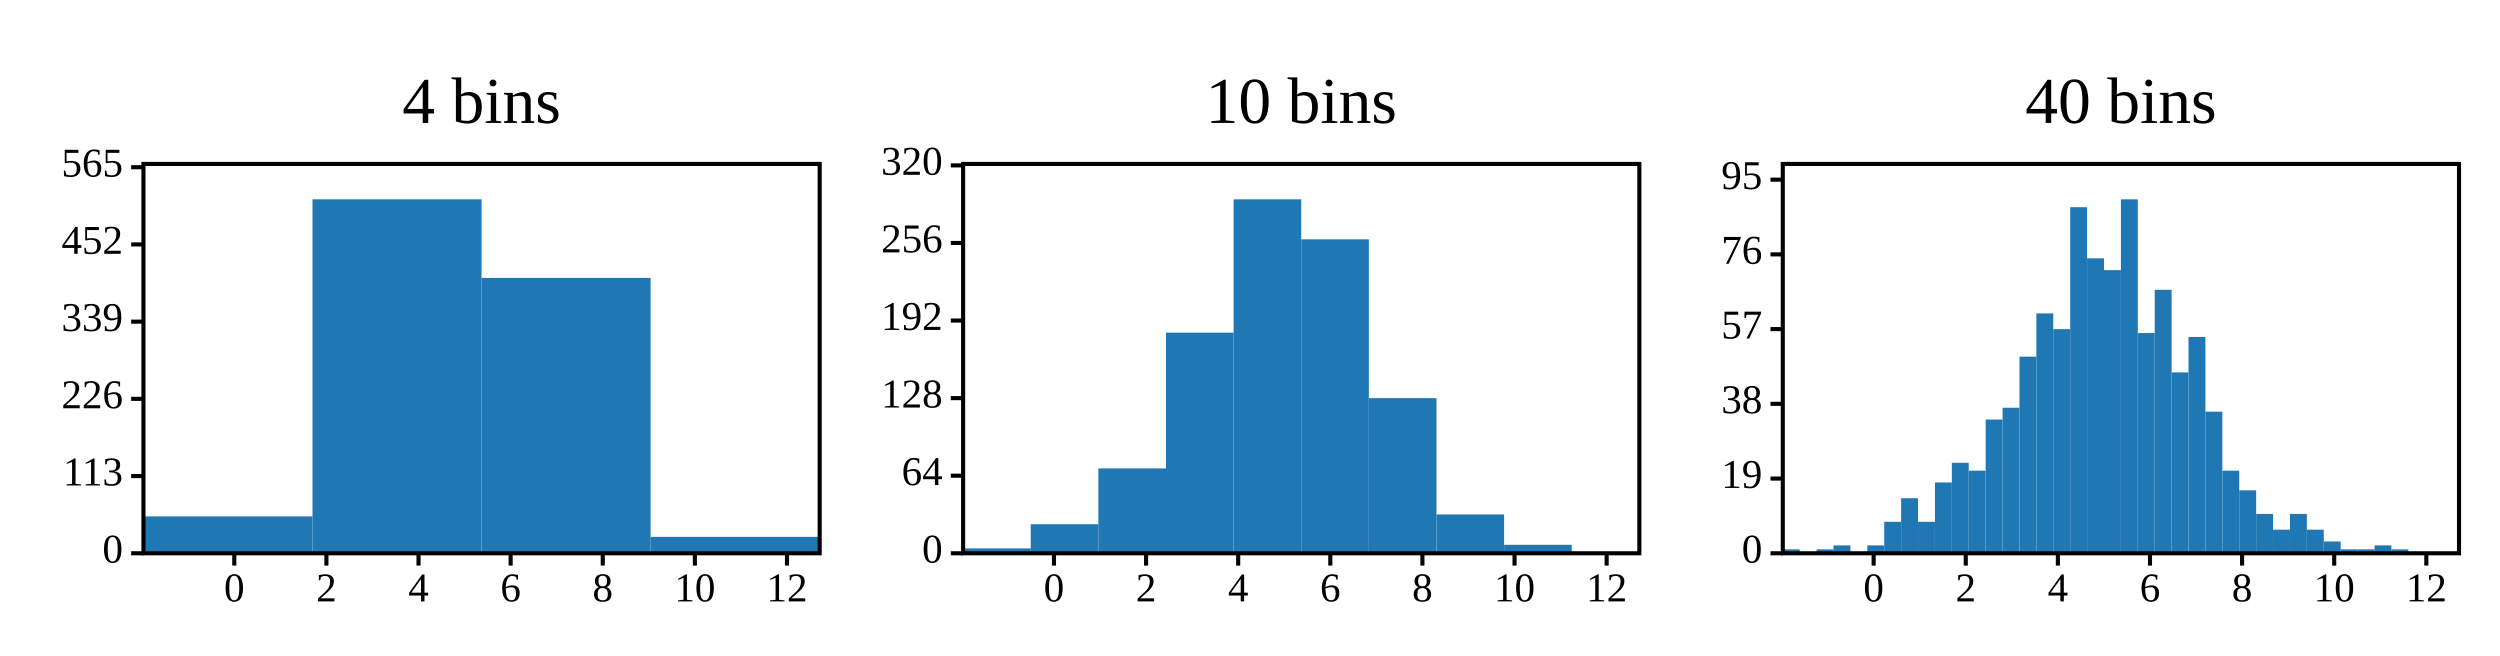
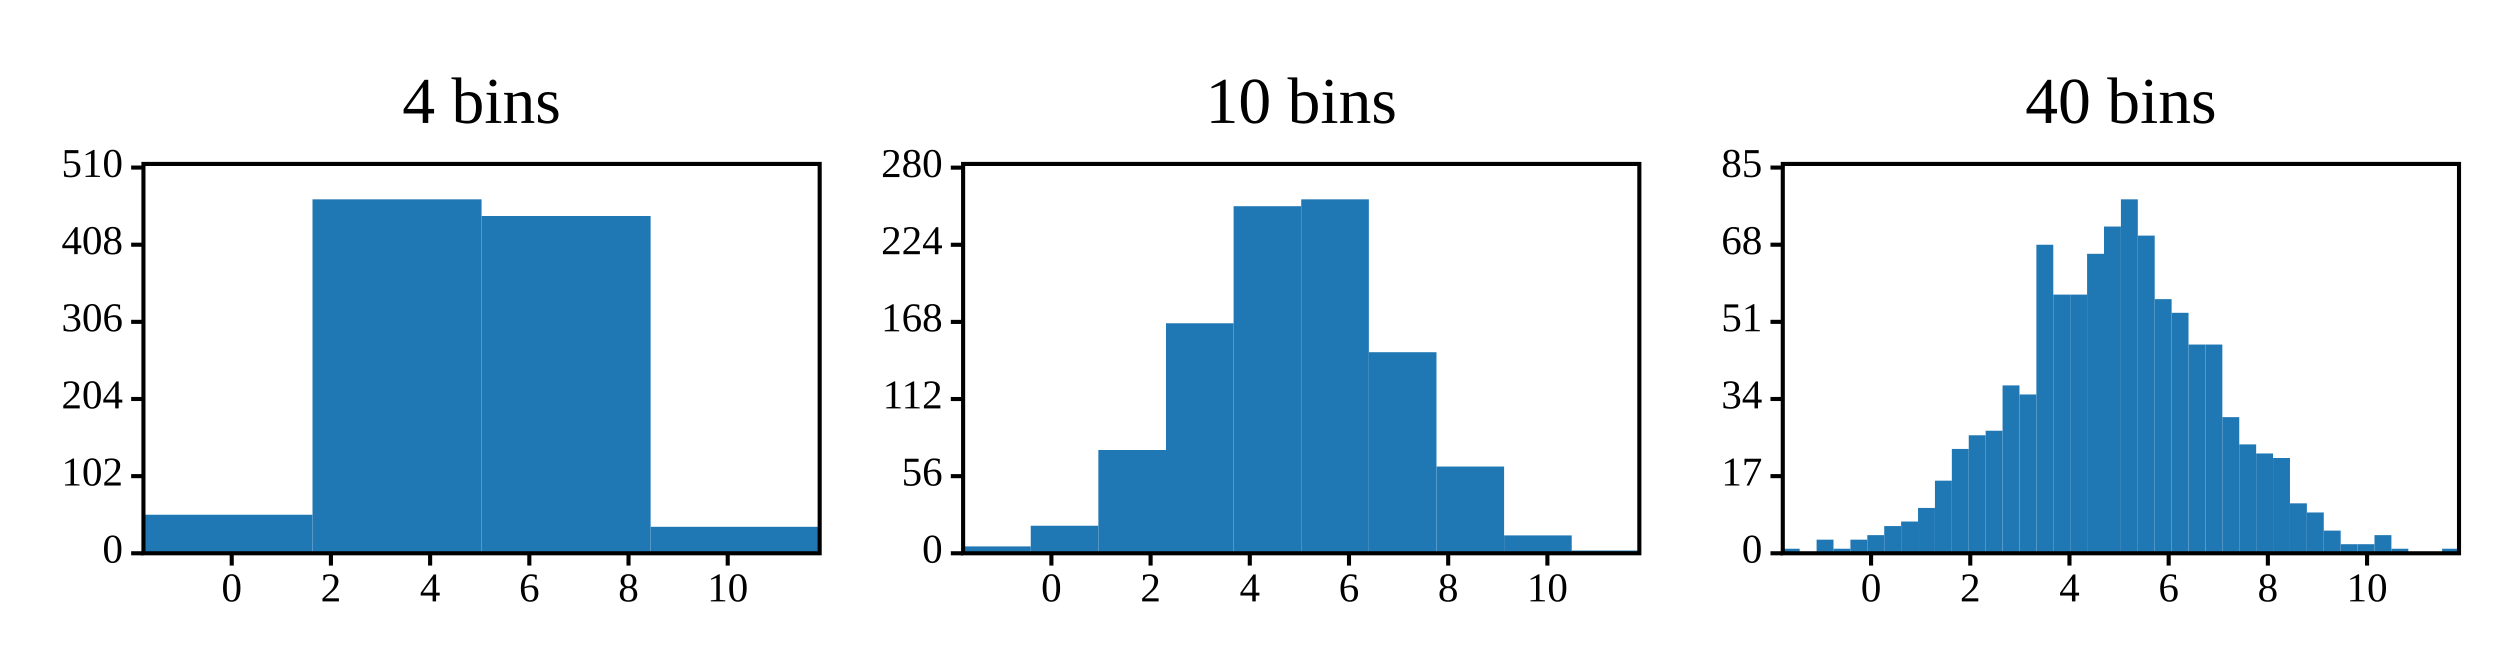
- <svg xmlns="http://www.w3.org/2000/svg" viewBox="0 0 610 160" height="100%" width="100%" id="id0000000041">
-   <g id="id0000000042">
-     <g id="id0000000043">
-       <g id="id0000000044">
-         <clipPath id="id0000000044clipper">
-           <polygon points="35,40 35,135 200,135 200,40 " id="id0000000055" class="rectangle" />
-         </clipPath>
-         <g clip-path="url(#id0000000044clipper)" id="id0000000046">
-           <g id="id0000000056">
-             <polygon points="35,135 35,125.997 76.25,125.997 76.25,135 " fill="#1f77b4" stroke-width="0" id="id0000000057" fill-opacity="1" class="rectangle" />
-             <polygon points="76.25,135 76.25,48.636 117.5,48.636 117.5,135 " fill="#1f77b4" stroke-width="0" id="id0000000058" fill-opacity="1" class="rectangle" />
-             <polygon points="117.5,135 117.5,67.81 158.75,67.81 158.75,135 " fill="#1f77b4" stroke-width="0" id="id0000000059" fill-opacity="1" class="rectangle" />
-             <polygon points="158.75,135 158.75,130.999 200,130.999 200,135 " fill="#1f77b4" stroke-width="0" id="id0000000060" fill-opacity="1" class="rectangle" />
-           </g>
-         </g>
-         <polygon points="35,40 35,135 200,135 200,40 " stroke="black" stroke-width="1" fill="none" id="id0000000061" pointer-events="none" class="rectangle" />
-         <polyline points="57.168,135 57.168,138 " fill="none" stroke-width="1" stroke="black" id="id0000000062" class="line" />
-         <text id="id0000000063" transform="matrix(1 0 0 1 35 40)" x="22.168" y="100" dominant-baseline="hanging" text-anchor="middle" font-size="10px">
- 0
- </text>
-         <polyline points="79.644,135 79.644,138 " fill="none" stroke-width="1" stroke="black" id="id0000000064" class="line" />
-         <text id="id0000000065" transform="matrix(1 0 0 1 35 40)" x="44.644" y="100" dominant-baseline="hanging" text-anchor="middle" font-size="10px">
- 2
- </text>
-         <polyline points="102.12,135 102.12,138 " fill="none" stroke-width="1" stroke="black" id="id0000000066" class="line" />
-         <text id="id0000000067" transform="matrix(1 0 0 1 35 40)" x="67.12" y="100" dominant-baseline="hanging" text-anchor="middle" font-size="10px">
- 4
- </text>
-         <polyline points="124.596,135 124.596,138 " fill="none" stroke-width="1" stroke="black" id="id0000000068" class="line" />
-         <text id="id0000000069" transform="matrix(1 0 0 1 35 40)" x="89.596" y="100" dominant-baseline="hanging" text-anchor="middle" font-size="10px">
- 6
- </text>
-         <polyline points="147.072,135 147.072,138 " fill="none" stroke-width="1" stroke="black" id="id0000000070" class="line" />
-         <text id="id0000000071" transform="matrix(1 0 0 1 35 40)" x="112.072" y="100" dominant-baseline="hanging" text-anchor="middle" font-size="10px">
- 8
- </text>
-         <polyline points="169.548,135 169.548,138 " fill="none" stroke-width="1" stroke="black" id="id0000000072" class="line" />
-         <text id="id0000000073" transform="matrix(1 0 0 1 35 40)" x="134.548" y="100" dominant-baseline="hanging" text-anchor="middle" font-size="10px">
- 10
- </text>
-         <polyline points="192.023,135 192.023,138 " fill="none" stroke-width="1" stroke="black" id="id0000000074" class="line" />
-         <text id="id0000000075" transform="matrix(1 0 0 1 35 40)" x="157.023" y="100" dominant-baseline="hanging" text-anchor="middle" font-size="10px">
- 12
- </text>
-         <polyline points="32,135 35,135 " fill="none" stroke-width="1" stroke="black" id="id0000000076" class="line" />
-         <text id="id0000000077" transform="matrix(1 0 0 1 35 40)" x="-5" y="95" dominant-baseline="middle" text-anchor="end" font-size="10px">
- 0
- </text>
-         <polyline points="32,116.16 35,116.16 " fill="none" stroke-width="1" stroke="black" id="id0000000078" class="line" />
-         <text id="id0000000079" transform="matrix(1 0 0 1 35 40)" x="-5" y="76.16" dominant-baseline="middle" text-anchor="end" font-size="10px">
- 113
- </text>
-         <polyline points="32,97.32 35,97.32 " fill="none" stroke-width="1" stroke="black" id="id0000000080" class="line" />
-         <text id="id0000000081" transform="matrix(1 0 0 1 35 40)" x="-5" y="57.32" dominant-baseline="middle" text-anchor="end" font-size="10px">
- 226
- </text>
-         <polyline points="32,78.48 35,78.48 " fill="none" stroke-width="1" stroke="black" id="id0000000082" class="line" />
-         <text id="id0000000083" transform="matrix(1 0 0 1 35 40)" x="-5" y="38.48" dominant-baseline="middle" text-anchor="end" font-size="10px">
- 339
- </text>
-         <polyline points="32,59.64 35,59.64 " fill="none" stroke-width="1" stroke="black" id="id0000000084" class="line" />
-         <text id="id0000000085" transform="matrix(1 0 0 1 35 40)" x="-5" y="19.64" dominant-baseline="middle" text-anchor="end" font-size="10px">
- 452
- </text>
-         <polyline points="32,40.8 35,40.8 " fill="none" stroke-width="1" stroke="black" id="id0000000086" class="line" />
-         <text id="id0000000087" transform="matrix(1 0 0 1 35 40)" x="-5" y="0.8" dominant-baseline="middle" text-anchor="end" font-size="10px">
- 565
- </text>
-         <text id="id0000000088" transform="matrix(1 0 0 1 35 40)" x="82.5" y="-10" text-anchor="middle" font-size="16px">
- 4 bins
- </text>
-       </g>
-     </g>
+ <svg xmlns="http://www.w3.org/2000/svg" viewBox="0 0 610 160" height="100%" width="100%" id="id0000000045">
+   <g id="id0000000046">
    <g id="id0000000047">
      <g id="id0000000048">
        <clipPath id="id0000000048clipper">
-           <polygon points="235,40 235,135 400,135 400,40 " id="id0000000089" class="rectangle" />
+           <polygon points="35,40 35,135 200,135 200,40 " id="id0000000059" class="rectangle" />
        </clipPath>
        <g clip-path="url(#id0000000048clipper)" id="id0000000050">
-           <g id="id0000000090">
-             <polygon points="235,135 235,133.817 251.5,133.817 251.5,135 " fill="#1f77b4" stroke-width="0" id="id0000000091" fill-opacity="1" class="rectangle" />
-             <polygon points="251.5,135 251.5,127.902 268,127.902 268,135 " fill="#1f77b4" stroke-width="0" id="id0000000092" fill-opacity="1" class="rectangle" />
-             <polygon points="268,135 268,114.296 284.5,114.296 284.5,135 " fill="#1f77b4" stroke-width="0" id="id0000000093" fill-opacity="1" class="rectangle" />
-             <polygon points="284.5,135 284.5,81.171 301,81.171 301,135 " fill="#1f77b4" stroke-width="0" id="id0000000094" fill-opacity="1" class="rectangle" />
-             <polygon points="301,135 301,48.636 317.5,48.636 317.5,135 " fill="#1f77b4" stroke-width="0" id="id0000000095" fill-opacity="1" class="rectangle" />
-             <polygon points="317.5,135 317.5,58.397 334,58.397 334,135 " fill="#1f77b4" stroke-width="0" id="id0000000096" fill-opacity="1" class="rectangle" />
-             <polygon points="334,135 334,97.142 350.5,97.142 350.5,135 " fill="#1f77b4" stroke-width="0" id="id0000000097" fill-opacity="1" class="rectangle" />
-             <polygon points="350.5,135 350.5,125.535 367,125.535 367,135 " fill="#1f77b4" stroke-width="0" id="id0000000098" fill-opacity="1" class="rectangle" />
-             <polygon points="367,135 367,132.93 383.5,132.93 383.5,135 " fill="#1f77b4" stroke-width="0" id="id0000000099" fill-opacity="1" class="rectangle" />
-             <polygon points="383.5,135 383.5,134.704 400,134.704 400,135 " fill="#1f77b4" stroke-width="0" id="id0000000100" fill-opacity="1" class="rectangle" />
+           <g id="id0000000060">
+             <polygon points="35,135 35,125.589 76.25,125.589 76.25,135 " fill="#1f77b4" stroke-width="0" id="id0000000061" fill-opacity="1" class="rectangle" />
+             <polygon points="76.25,135 76.25,48.636 117.5,48.636 117.5,135 " fill="#1f77b4" stroke-width="0" id="id0000000062" fill-opacity="1" class="rectangle" />
+             <polygon points="117.5,135 117.5,52.696 158.75,52.696 158.75,135 " fill="#1f77b4" stroke-width="0" id="id0000000063" fill-opacity="1" class="rectangle" />
+             <polygon points="158.75,135 158.75,128.541 200,128.541 200,135 " fill="#1f77b4" stroke-width="0" id="id0000000064" fill-opacity="1" class="rectangle" />
          </g>
        </g>
-         <polygon points="235,40 235,135 400,135 400,40 " stroke="black" stroke-width="1" fill="none" id="id0000000101" pointer-events="none" class="rectangle" />
-         <polyline points="257.168,135 257.168,138 " fill="none" stroke-width="1" stroke="black" id="id0000000102" class="line" />
-         <text id="id0000000103" transform="matrix(1 0 0 1 235 40)" x="22.168" y="100" dominant-baseline="hanging" text-anchor="middle" font-size="10px">
- 0
- </text>
-         <polyline points="279.644,135 279.644,138 " fill="none" stroke-width="1" stroke="black" id="id0000000104" class="line" />
-         <text id="id0000000105" transform="matrix(1 0 0 1 235 40)" x="44.644" y="100" dominant-baseline="hanging" text-anchor="middle" font-size="10px">
+         <polygon points="35,40 35,135 200,135 200,40 " stroke="black" stroke-width="1" fill="none" id="id0000000065" pointer-events="none" class="rectangle" />
+         <polyline points="56.542,135 56.542,138 " fill="none" stroke-width="1" stroke="black" id="id0000000066" class="line" />
+         <text id="id0000000067" transform="matrix(1 0 0 1 35 40)" x="21.542" y="100" dominant-baseline="hanging" text-anchor="middle" font-size="10px">
+ 0
+ </text>
+         <polyline points="80.746,135 80.746,138 " fill="none" stroke-width="1" stroke="black" id="id0000000068" class="line" />
+         <text id="id0000000069" transform="matrix(1 0 0 1 35 40)" x="45.746" y="100" dominant-baseline="hanging" text-anchor="middle" font-size="10px">
2
</text>
-         <polyline points="302.12,135 302.12,138 " fill="none" stroke-width="1" stroke="black" id="id0000000106" class="line" />
-         <text id="id0000000107" transform="matrix(1 0 0 1 235 40)" x="67.12" y="100" dominant-baseline="hanging" text-anchor="middle" font-size="10px">
+         <polyline points="104.95,135 104.95,138 " fill="none" stroke-width="1" stroke="black" id="id0000000070" class="line" />
+         <text id="id0000000071" transform="matrix(1 0 0 1 35 40)" x="69.95" y="100" dominant-baseline="hanging" text-anchor="middle" font-size="10px">
4
</text>
-         <polyline points="324.596,135 324.596,138 " fill="none" stroke-width="1" stroke="black" id="id0000000108" class="line" />
-         <text id="id0000000109" transform="matrix(1 0 0 1 235 40)" x="89.596" y="100" dominant-baseline="hanging" text-anchor="middle" font-size="10px">
+         <polyline points="129.155,135 129.155,138 " fill="none" stroke-width="1" stroke="black" id="id0000000072" class="line" />
+         <text id="id0000000073" transform="matrix(1 0 0 1 35 40)" x="94.155" y="100" dominant-baseline="hanging" text-anchor="middle" font-size="10px">
6
</text>
-         <polyline points="347.072,135 347.072,138 " fill="none" stroke-width="1" stroke="black" id="id0000000110" class="line" />
-         <text id="id0000000111" transform="matrix(1 0 0 1 235 40)" x="112.072" y="100" dominant-baseline="hanging" text-anchor="middle" font-size="10px">
+         <polyline points="153.359,135 153.359,138 " fill="none" stroke-width="1" stroke="black" id="id0000000074" class="line" />
+         <text id="id0000000075" transform="matrix(1 0 0 1 35 40)" x="118.359" y="100" dominant-baseline="hanging" text-anchor="middle" font-size="10px">
8
</text>
-         <polyline points="369.547,135 369.547,138 " fill="none" stroke-width="1" stroke="black" id="id0000000112" class="line" />
-         <text id="id0000000113" transform="matrix(1 0 0 1 235 40)" x="134.548" y="100" dominant-baseline="hanging" text-anchor="middle" font-size="10px">
+         <polyline points="177.563,135 177.563,138 " fill="none" stroke-width="1" stroke="black" id="id0000000076" class="line" />
+         <text id="id0000000077" transform="matrix(1 0 0 1 35 40)" x="142.563" y="100" dominant-baseline="hanging" text-anchor="middle" font-size="10px">
10
</text>
-         <polyline points="392.023,135 392.023,138 " fill="none" stroke-width="1" stroke="black" id="id0000000114" class="line" />
-         <text id="id0000000115" transform="matrix(1 0 0 1 235 40)" x="157.023" y="100" dominant-baseline="hanging" text-anchor="middle" font-size="10px">
- 12
- </text>
-         <polyline points="232,135 235,135 " fill="none" stroke-width="1" stroke="black" id="id0000000116" class="line" />
-         <text id="id0000000117" transform="matrix(1 0 0 1 235 40)" x="-5" y="95" dominant-baseline="middle" text-anchor="end" font-size="10px">
- 0
- </text>
-         <polyline points="232,116.071 235,116.071 " fill="none" stroke-width="1" stroke="black" id="id0000000118" class="line" />
-         <text id="id0000000119" transform="matrix(1 0 0 1 235 40)" x="-5" y="76.071" dominant-baseline="middle" text-anchor="end" font-size="10px">
- 64
- </text>
-         <polyline points="232,97.142 235,97.142 " fill="none" stroke-width="1" stroke="black" id="id0000000120" class="line" />
-         <text id="id0000000121" transform="matrix(1 0 0 1 235 40)" x="-5" y="57.142" dominant-baseline="middle" text-anchor="end" font-size="10px">
- 128
- </text>
-         <polyline points="232,78.213 235,78.213 " fill="none" stroke-width="1" stroke="black" id="id0000000122" class="line" />
-         <text id="id0000000123" transform="matrix(1 0 0 1 235 40)" x="-5" y="38.213" dominant-baseline="middle" text-anchor="end" font-size="10px">
- 192
- </text>
-         <polyline points="232,59.284 235,59.284 " fill="none" stroke-width="1" stroke="black" id="id0000000124" class="line" />
-         <text id="id0000000125" transform="matrix(1 0 0 1 235 40)" x="-5" y="19.284" dominant-baseline="middle" text-anchor="end" font-size="10px">
- 256
- </text>
-         <polyline points="232,40.355 235,40.355 " fill="none" stroke-width="1" stroke="black" id="id0000000126" class="line" />
-         <text id="id0000000127" transform="matrix(1 0 0 1 235 40)" x="-5" y="0.355" dominant-baseline="middle" text-anchor="end" font-size="10px">
- 320
- </text>
-         <text id="id0000000128" transform="matrix(1 0 0 1 235 40)" x="82.5" y="-10" text-anchor="middle" font-size="16px">
- 10 bins
+         <polyline points="32,135 35,135 " fill="none" stroke-width="1" stroke="black" id="id0000000078" class="line" />
+         <text id="id0000000079" transform="matrix(1 0 0 1 35 40)" x="-5" y="95" dominant-baseline="middle" text-anchor="end" font-size="10px">
+ 0
+ </text>
+         <polyline points="32,116.177 35,116.177 " fill="none" stroke-width="1" stroke="black" id="id0000000080" class="line" />
+         <text id="id0000000081" transform="matrix(1 0 0 1 35 40)" x="-5" y="76.177" dominant-baseline="middle" text-anchor="end" font-size="10px">
+ 102
+ </text>
+         <polyline points="32,97.354 35,97.354 " fill="none" stroke-width="1" stroke="black" id="id0000000082" class="line" />
+         <text id="id0000000083" transform="matrix(1 0 0 1 35 40)" x="-5" y="57.354" dominant-baseline="middle" text-anchor="end" font-size="10px">
+ 204
+ </text>
+         <polyline points="32,78.531 35,78.531 " fill="none" stroke-width="1" stroke="black" id="id0000000084" class="line" />
+         <text id="id0000000085" transform="matrix(1 0 0 1 35 40)" x="-5" y="38.531" dominant-baseline="middle" text-anchor="end" font-size="10px">
+ 306
+ </text>
+         <polyline points="32,59.709 35,59.709 " fill="none" stroke-width="1" stroke="black" id="id0000000086" class="line" />
+         <text id="id0000000087" transform="matrix(1 0 0 1 35 40)" x="-5" y="19.709" dominant-baseline="middle" text-anchor="end" font-size="10px">
+ 408
+ </text>
+         <polyline points="32,40.886 35,40.886 " fill="none" stroke-width="1" stroke="black" id="id0000000088" class="line" />
+         <text id="id0000000089" transform="matrix(1 0 0 1 35 40)" x="-5" y="0.886" dominant-baseline="middle" text-anchor="end" font-size="10px">
+ 510
+ </text>
+         <text id="id0000000090" transform="matrix(1 0 0 1 35 40)" x="82.5" y="-10" text-anchor="middle" font-size="16px">
+ 4 bins
</text>
      </g>
    </g>
    <g id="id0000000051">
      <g id="id0000000052">
        <clipPath id="id0000000052clipper">
+           <polygon points="235,40 235,135 400,135 400,40 " id="id0000000091" class="rectangle" />
+         </clipPath>
+         <g clip-path="url(#id0000000052clipper)" id="id0000000054">
+           <g id="id0000000092">
+             <polygon points="235,135 235,133.32 251.5,133.32 251.5,135 " fill="#1f77b4" stroke-width="0" id="id0000000093" fill-opacity="1" class="rectangle" />
+             <polygon points="251.5,135 251.5,128.279 268,128.279 268,135 " fill="#1f77b4" stroke-width="0" id="id0000000094" fill-opacity="1" class="rectangle" />
+             <polygon points="268,135 268,109.797 284.5,109.797 284.5,135 " fill="#1f77b4" stroke-width="0" id="id0000000095" fill-opacity="1" class="rectangle" />
+             <polygon points="284.5,135 284.5,78.88 301,78.88 301,135 " fill="#1f77b4" stroke-width="0" id="id0000000096" fill-opacity="1" class="rectangle" />
+             <polygon points="301,135 301,50.317 317.5,50.317 317.5,135 " fill="#1f77b4" stroke-width="0" id="id0000000097" fill-opacity="1" class="rectangle" />
+             <polygon points="317.5,135 317.5,48.636 334,48.636 334,135 " fill="#1f77b4" stroke-width="0" id="id0000000098" fill-opacity="1" class="rectangle" />
+             <polygon points="334,135 334,85.937 350.5,85.937 350.5,135 " fill="#1f77b4" stroke-width="0" id="id0000000099" fill-opacity="1" class="rectangle" />
+             <polygon points="350.5,135 350.5,113.829 367,113.829 367,135 " fill="#1f77b4" stroke-width="0" id="id0000000100" fill-opacity="1" class="rectangle" />
+             <polygon points="367,135 367,130.631 383.5,130.631 383.5,135 " fill="#1f77b4" stroke-width="0" id="id0000000101" fill-opacity="1" class="rectangle" />
+             <polygon points="383.5,135 383.5,134.328 400,134.328 400,135 " fill="#1f77b4" stroke-width="0" id="id0000000102" fill-opacity="1" class="rectangle" />
+           </g>
+         </g>
+         <polygon points="235,40 235,135 400,135 400,40 " stroke="black" stroke-width="1" fill="none" id="id0000000103" pointer-events="none" class="rectangle" />
+         <polyline points="256.542,135 256.542,138 " fill="none" stroke-width="1" stroke="black" id="id0000000104" class="line" />
+         <text id="id0000000105" transform="matrix(1 0 0 1 235 40)" x="21.542" y="100" dominant-baseline="hanging" text-anchor="middle" font-size="10px">
+ 0
+ </text>
+         <polyline points="280.746,135 280.746,138 " fill="none" stroke-width="1" stroke="black" id="id0000000106" class="line" />
+         <text id="id0000000107" transform="matrix(1 0 0 1 235 40)" x="45.746" y="100" dominant-baseline="hanging" text-anchor="middle" font-size="10px">
+ 2
+ </text>
+         <polyline points="304.95,135 304.95,138 " fill="none" stroke-width="1" stroke="black" id="id0000000108" class="line" />
+         <text id="id0000000109" transform="matrix(1 0 0 1 235 40)" x="69.95" y="100" dominant-baseline="hanging" text-anchor="middle" font-size="10px">
+ 4
+ </text>
+         <polyline points="329.155,135 329.155,138 " fill="none" stroke-width="1" stroke="black" id="id0000000110" class="line" />
+         <text id="id0000000111" transform="matrix(1 0 0 1 235 40)" x="94.155" y="100" dominant-baseline="hanging" text-anchor="middle" font-size="10px">
+ 6
+ </text>
+         <polyline points="353.359,135 353.359,138 " fill="none" stroke-width="1" stroke="black" id="id0000000112" class="line" />
+         <text id="id0000000113" transform="matrix(1 0 0 1 235 40)" x="118.359" y="100" dominant-baseline="hanging" text-anchor="middle" font-size="10px">
+ 8
+ </text>
+         <polyline points="377.563,135 377.563,138 " fill="none" stroke-width="1" stroke="black" id="id0000000114" class="line" />
+         <text id="id0000000115" transform="matrix(1 0 0 1 235 40)" x="142.563" y="100" dominant-baseline="hanging" text-anchor="middle" font-size="10px">
+ 10
+ </text>
+         <polyline points="232,135 235,135 " fill="none" stroke-width="1" stroke="black" id="id0000000116" class="line" />
+         <text id="id0000000117" transform="matrix(1 0 0 1 235 40)" x="-5" y="95" dominant-baseline="middle" text-anchor="end" font-size="10px">
+ 0
+ </text>
+         <polyline points="232,116.181 235,116.181 " fill="none" stroke-width="1" stroke="black" id="id0000000118" class="line" />
+         <text id="id0000000119" transform="matrix(1 0 0 1 235 40)" x="-5" y="76.181" dominant-baseline="middle" text-anchor="end" font-size="10px">
+ 56
+ </text>
+         <polyline points="232,97.363 235,97.363 " fill="none" stroke-width="1" stroke="black" id="id0000000120" class="line" />
+         <text id="id0000000121" transform="matrix(1 0 0 1 235 40)" x="-5" y="57.363" dominant-baseline="middle" text-anchor="end" font-size="10px">
+ 112
+ </text>
+         <polyline points="232,78.544 235,78.544 " fill="none" stroke-width="1" stroke="black" id="id0000000122" class="line" />
+         <text id="id0000000123" transform="matrix(1 0 0 1 235 40)" x="-5" y="38.544" dominant-baseline="middle" text-anchor="end" font-size="10px">
+ 168
+ </text>
+         <polyline points="232,59.726 235,59.726 " fill="none" stroke-width="1" stroke="black" id="id0000000124" class="line" />
+         <text id="id0000000125" transform="matrix(1 0 0 1 235 40)" x="-5" y="19.726" dominant-baseline="middle" text-anchor="end" font-size="10px">
+ 224
+ </text>
+         <polyline points="232,40.907 235,40.907 " fill="none" stroke-width="1" stroke="black" id="id0000000126" class="line" />
+         <text id="id0000000127" transform="matrix(1 0 0 1 235 40)" x="-5" y="0.907" dominant-baseline="middle" text-anchor="end" font-size="10px">
+ 280
+ </text>
+         <text id="id0000000128" transform="matrix(1 0 0 1 235 40)" x="82.5" y="-10" text-anchor="middle" font-size="16px">
+ 10 bins
+ </text>
+       </g>
+     </g>
+     <g id="id0000000055">
+       <g id="id0000000056">
+         <clipPath id="id0000000056clipper">
          <polygon points="435,40 435,135 600,135 600,40 " id="id0000000129" class="rectangle" />
        </clipPath>
-         <g clip-path="url(#id0000000052clipper)" id="id0000000054">
+         <g clip-path="url(#id0000000056clipper)" id="id0000000058">
          <g id="id0000000130">
-             <polygon points="435,135 435,134.04 439.125,134.04 439.125,135 " fill="#1f77b4" stroke-width="0" id="id0000000131" fill-opacity="1" class="rectangle" />
+             <polygon points="435,135 435,133.893 439.125,133.893 439.125,135 " fill="#1f77b4" stroke-width="0" id="id0000000131" fill-opacity="1" class="rectangle" />
            <polygon points="439.125,135 439.125,135 443.25,135 443.25,135 " fill="#1f77b4" stroke-width="0" id="id0000000132" fill-opacity="1" class="rectangle" />
-             <polygon points="443.25,135 443.25,134.04 447.375,134.04 447.375,135 " fill="#1f77b4" stroke-width="0" id="id0000000133" fill-opacity="1" class="rectangle" />
-             <polygon points="447.375,135 447.375,133.081 451.5,133.081 451.5,135 " fill="#1f77b4" stroke-width="0" id="id0000000134" fill-opacity="1" class="rectangle" />
-             <polygon points="451.5,135 451.5,135 455.625,135 455.625,135 " fill="#1f77b4" stroke-width="0" id="id0000000135" fill-opacity="1" class="rectangle" />
-             <polygon points="455.625,135 455.625,133.081 459.75,133.081 459.75,135 " fill="#1f77b4" stroke-width="0" id="id0000000136" fill-opacity="1" class="rectangle" />
-             <polygon points="459.75,135 459.75,127.323 463.875,127.323 463.875,135 " fill="#1f77b4" stroke-width="0" id="id0000000137" fill-opacity="1" class="rectangle" />
-             <polygon points="463.875,135 463.875,121.566 468,121.566 468,135 " fill="#1f77b4" stroke-width="0" id="id0000000138" fill-opacity="1" class="rectangle" />
-             <polygon points="468,135 468,127.323 472.125,127.323 472.125,135 " fill="#1f77b4" stroke-width="0" id="id0000000139" fill-opacity="1" class="rectangle" />
-             <polygon points="472.125,135 472.125,117.727 476.25,117.727 476.25,135 " fill="#1f77b4" stroke-width="0" id="id0000000140" fill-opacity="1" class="rectangle" />
-             <polygon points="476.25,135 476.25,112.929 480.375,112.929 480.375,135 " fill="#1f77b4" stroke-width="0" id="id0000000141" fill-opacity="1" class="rectangle" />
-             <polygon points="480.375,135 480.375,114.848 484.5,114.848 484.5,135 " fill="#1f77b4" stroke-width="0" id="id0000000142" fill-opacity="1" class="rectangle" />
-             <polygon points="484.5,135 484.5,102.374 488.625,102.374 488.625,135 " fill="#1f77b4" stroke-width="0" id="id0000000143" fill-opacity="1" class="rectangle" />
-             <polygon points="488.625,135 488.625,99.495 492.75,99.495 492.75,135 " fill="#1f77b4" stroke-width="0" id="id0000000144" fill-opacity="1" class="rectangle" />
-             <polygon points="492.75,135 492.75,87.02 496.875,87.02 496.875,135 " fill="#1f77b4" stroke-width="0" id="id0000000145" fill-opacity="1" class="rectangle" />
-             <polygon points="496.875,135 496.875,76.465 501,76.465 501,135 " fill="#1f77b4" stroke-width="0" id="id0000000146" fill-opacity="1" class="rectangle" />
-             <polygon points="501,135 501,80.303 505.125,80.303 505.125,135 " fill="#1f77b4" stroke-width="0" id="id0000000147" fill-opacity="1" class="rectangle" />
-             <polygon points="505.125,135 505.125,50.556 509.25,50.556 509.25,135 " fill="#1f77b4" stroke-width="0" id="id0000000148" fill-opacity="1" class="rectangle" />
-             <polygon points="509.25,135 509.25,63.03 513.375,63.03 513.375,135 " fill="#1f77b4" stroke-width="0" id="id0000000149" fill-opacity="1" class="rectangle" />
-             <polygon points="513.375,135 513.375,65.909 517.5,65.909 517.5,135 " fill="#1f77b4" stroke-width="0" id="id0000000150" fill-opacity="1" class="rectangle" />
+             <polygon points="443.25,135 443.25,131.678 447.375,131.678 447.375,135 " fill="#1f77b4" stroke-width="0" id="id0000000133" fill-opacity="1" class="rectangle" />
+             <polygon points="447.375,135 447.375,133.893 451.5,133.893 451.5,135 " fill="#1f77b4" stroke-width="0" id="id0000000134" fill-opacity="1" class="rectangle" />
+             <polygon points="451.5,135 451.5,131.678 455.625,131.678 455.625,135 " fill="#1f77b4" stroke-width="0" id="id0000000135" fill-opacity="1" class="rectangle" />
+             <polygon points="455.625,135 455.625,130.571 459.75,130.571 459.75,135 " fill="#1f77b4" stroke-width="0" id="id0000000136" fill-opacity="1" class="rectangle" />
+             <polygon points="459.75,135 459.75,128.357 463.875,128.357 463.875,135 " fill="#1f77b4" stroke-width="0" id="id0000000137" fill-opacity="1" class="rectangle" />
+             <polygon points="463.875,135 463.875,127.249 468,127.249 468,135 " fill="#1f77b4" stroke-width="0" id="id0000000138" fill-opacity="1" class="rectangle" />
+             <polygon points="468,135 468,123.928 472.125,123.928 472.125,135 " fill="#1f77b4" stroke-width="0" id="id0000000139" fill-opacity="1" class="rectangle" />
+             <polygon points="472.125,135 472.125,117.284 476.25,117.284 476.25,135 " fill="#1f77b4" stroke-width="0" id="id0000000140" fill-opacity="1" class="rectangle" />
+             <polygon points="476.25,135 476.25,109.534 480.375,109.534 480.375,135 " fill="#1f77b4" stroke-width="0" id="id0000000141" fill-opacity="1" class="rectangle" />
+             <polygon points="480.375,135 480.375,106.212 484.5,106.212 484.5,135 " fill="#1f77b4" stroke-width="0" id="id0000000142" fill-opacity="1" class="rectangle" />
+             <polygon points="484.5,135 484.5,105.105 488.625,105.105 488.625,135 " fill="#1f77b4" stroke-width="0" id="id0000000143" fill-opacity="1" class="rectangle" />
+             <polygon points="488.625,135 488.625,94.033 492.75,94.033 492.75,135 " fill="#1f77b4" stroke-width="0" id="id0000000144" fill-opacity="1" class="rectangle" />
+             <polygon points="492.75,135 492.75,96.247 496.875,96.247 496.875,135 " fill="#1f77b4" stroke-width="0" id="id0000000145" fill-opacity="1" class="rectangle" />
+             <polygon points="496.875,135 496.875,59.709 501,59.709 501,135 " fill="#1f77b4" stroke-width="0" id="id0000000146" fill-opacity="1" class="rectangle" />
+             <polygon points="501,135 501,71.888 505.125,71.888 505.125,135 " fill="#1f77b4" stroke-width="0" id="id0000000147" fill-opacity="1" class="rectangle" />
+             <polygon points="505.125,135 505.125,71.888 509.25,71.888 509.25,135 " fill="#1f77b4" stroke-width="0" id="id0000000148" fill-opacity="1" class="rectangle" />
+             <polygon points="509.25,135 509.25,61.923 513.375,61.923 513.375,135 " fill="#1f77b4" stroke-width="0" id="id0000000149" fill-opacity="1" class="rectangle" />
+             <polygon points="513.375,135 513.375,55.28 517.5,55.28 517.5,135 " fill="#1f77b4" stroke-width="0" id="id0000000150" fill-opacity="1" class="rectangle" />
            <polygon points="517.5,135 517.5,48.636 521.625,48.636 521.625,135 " fill="#1f77b4" stroke-width="0" id="id0000000151" fill-opacity="1" class="rectangle" />
-             <polygon points="521.625,135 521.625,81.263 525.75,81.263 525.75,135 " fill="#1f77b4" stroke-width="0" id="id0000000152" fill-opacity="1" class="rectangle" />
-             <polygon points="525.75,135 525.75,70.707 529.875,70.707 529.875,135 " fill="#1f77b4" stroke-width="0" id="id0000000153" fill-opacity="1" class="rectangle" />
-             <polygon points="529.875,135 529.875,90.859 534,90.859 534,135 " fill="#1f77b4" stroke-width="0" id="id0000000154" fill-opacity="1" class="rectangle" />
-             <polygon points="534,135 534,82.222 538.125,82.222 538.125,135 " fill="#1f77b4" stroke-width="0" id="id0000000155" fill-opacity="1" class="rectangle" />
-             <polygon points="538.125,135 538.125,100.455 542.25,100.455 542.25,135 " fill="#1f77b4" stroke-width="0" id="id0000000156" fill-opacity="1" class="rectangle" />
-             <polygon points="542.25,135 542.25,114.848 546.375,114.848 546.375,135 " fill="#1f77b4" stroke-width="0" id="id0000000157" fill-opacity="1" class="rectangle" />
-             <polygon points="546.375,135 546.375,119.646 550.5,119.646 550.5,135 " fill="#1f77b4" stroke-width="0" id="id0000000158" fill-opacity="1" class="rectangle" />
-             <polygon points="550.5,135 550.5,125.404 554.625,125.404 554.625,135 " fill="#1f77b4" stroke-width="0" id="id0000000159" fill-opacity="1" class="rectangle" />
-             <polygon points="554.625,135 554.625,129.242 558.75,129.242 558.75,135 " fill="#1f77b4" stroke-width="0" id="id0000000160" fill-opacity="1" class="rectangle" />
-             <polygon points="558.75,135 558.75,125.404 562.875,125.404 562.875,135 " fill="#1f77b4" stroke-width="0" id="id0000000161" fill-opacity="1" class="rectangle" />
-             <polygon points="562.875,135 562.875,129.242 567,129.242 567,135 " fill="#1f77b4" stroke-width="0" id="id0000000162" fill-opacity="1" class="rectangle" />
-             <polygon points="567,135 567,132.121 571.125,132.121 571.125,135 " fill="#1f77b4" stroke-width="0" id="id0000000163" fill-opacity="1" class="rectangle" />
-             <polygon points="571.125,135 571.125,134.04 575.25,134.04 575.25,135 " fill="#1f77b4" stroke-width="0" id="id0000000164" fill-opacity="1" class="rectangle" />
-             <polygon points="575.25,135 575.25,134.04 579.375,134.04 579.375,135 " fill="#1f77b4" stroke-width="0" id="id0000000165" fill-opacity="1" class="rectangle" />
-             <polygon points="579.375,135 579.375,133.081 583.5,133.081 583.5,135 " fill="#1f77b4" stroke-width="0" id="id0000000166" fill-opacity="1" class="rectangle" />
-             <polygon points="583.5,135 583.5,134.04 587.625,134.04 587.625,135 " fill="#1f77b4" stroke-width="0" id="id0000000167" fill-opacity="1" class="rectangle" />
+             <polygon points="521.625,135 521.625,57.494 525.75,57.494 525.75,135 " fill="#1f77b4" stroke-width="0" id="id0000000152" fill-opacity="1" class="rectangle" />
+             <polygon points="525.75,135 525.75,72.995 529.875,72.995 529.875,135 " fill="#1f77b4" stroke-width="0" id="id0000000153" fill-opacity="1" class="rectangle" />
+             <polygon points="529.875,135 529.875,76.317 534,76.317 534,135 " fill="#1f77b4" stroke-width="0" id="id0000000154" fill-opacity="1" class="rectangle" />
+             <polygon points="534,135 534,84.068 538.125,84.068 538.125,135 " fill="#1f77b4" stroke-width="0" id="id0000000155" fill-opacity="1" class="rectangle" />
+             <polygon points="538.125,135 538.125,84.068 542.25,84.068 542.25,135 " fill="#1f77b4" stroke-width="0" id="id0000000156" fill-opacity="1" class="rectangle" />
+             <polygon points="542.25,135 542.25,101.783 546.375,101.783 546.375,135 " fill="#1f77b4" stroke-width="0" id="id0000000157" fill-opacity="1" class="rectangle" />
+             <polygon points="546.375,135 546.375,108.427 550.5,108.427 550.5,135 " fill="#1f77b4" stroke-width="0" id="id0000000158" fill-opacity="1" class="rectangle" />
+             <polygon points="550.5,135 550.5,110.641 554.625,110.641 554.625,135 " fill="#1f77b4" stroke-width="0" id="id0000000159" fill-opacity="1" class="rectangle" />
+             <polygon points="554.625,135 554.625,111.748 558.75,111.748 558.75,135 " fill="#1f77b4" stroke-width="0" id="id0000000160" fill-opacity="1" class="rectangle" />
+             <polygon points="558.75,135 558.75,122.821 562.875,122.821 562.875,135 " fill="#1f77b4" stroke-width="0" id="id0000000161" fill-opacity="1" class="rectangle" />
+             <polygon points="562.875,135 562.875,125.035 567,125.035 567,135 " fill="#1f77b4" stroke-width="0" id="id0000000162" fill-opacity="1" class="rectangle" />
+             <polygon points="567,135 567,129.464 571.125,129.464 571.125,135 " fill="#1f77b4" stroke-width="0" id="id0000000163" fill-opacity="1" class="rectangle" />
+             <polygon points="571.125,135 571.125,132.786 575.25,132.786 575.25,135 " fill="#1f77b4" stroke-width="0" id="id0000000164" fill-opacity="1" class="rectangle" />
+             <polygon points="575.25,135 575.25,132.786 579.375,132.786 579.375,135 " fill="#1f77b4" stroke-width="0" id="id0000000165" fill-opacity="1" class="rectangle" />
+             <polygon points="579.375,135 579.375,130.571 583.5,130.571 583.5,135 " fill="#1f77b4" stroke-width="0" id="id0000000166" fill-opacity="1" class="rectangle" />
+             <polygon points="583.5,135 583.5,133.893 587.625,133.893 587.625,135 " fill="#1f77b4" stroke-width="0" id="id0000000167" fill-opacity="1" class="rectangle" />
            <polygon points="587.625,135 587.625,135 591.75,135 591.75,135 " fill="#1f77b4" stroke-width="0" id="id0000000168" fill-opacity="1" class="rectangle" />
            <polygon points="591.75,135 591.75,135 595.875,135 595.875,135 " fill="#1f77b4" stroke-width="0" id="id0000000169" fill-opacity="1" class="rectangle" />
-             <polygon points="595.875,135 595.875,135 600,135 600,135 " fill="#1f77b4" stroke-width="0" id="id0000000170" fill-opacity="1" class="rectangle" />
+             <polygon points="595.875,135 595.875,133.893 600,133.893 600,135 " fill="#1f77b4" stroke-width="0" id="id0000000170" fill-opacity="1" class="rectangle" />
          </g>
        </g>
        <polygon points="435,40 435,135 600,135 600,40 " stroke="black" stroke-width="1" fill="none" id="id0000000171" pointer-events="none" class="rectangle" />
-         <polyline points="457.168,135 457.168,138 " fill="none" stroke-width="1" stroke="black" id="id0000000172" class="line" />
-         <text id="id0000000173" transform="matrix(1 0 0 1 435 40)" x="22.168" y="100" dominant-baseline="hanging" text-anchor="middle" font-size="10px">
- 0
- </text>
-         <polyline points="479.644,135 479.644,138 " fill="none" stroke-width="1" stroke="black" id="id0000000174" class="line" />
-         <text id="id0000000175" transform="matrix(1 0 0 1 435 40)" x="44.644" y="100" dominant-baseline="hanging" text-anchor="middle" font-size="10px">
+         <polyline points="456.542,135 456.542,138 " fill="none" stroke-width="1" stroke="black" id="id0000000172" class="line" />
+         <text id="id0000000173" transform="matrix(1 0 0 1 435 40)" x="21.542" y="100" dominant-baseline="hanging" text-anchor="middle" font-size="10px">
+ 0
+ </text>
+         <polyline points="480.746,135 480.746,138 " fill="none" stroke-width="1" stroke="black" id="id0000000174" class="line" />
+         <text id="id0000000175" transform="matrix(1 0 0 1 435 40)" x="45.746" y="100" dominant-baseline="hanging" text-anchor="middle" font-size="10px">
2
</text>
-         <polyline points="502.12,135 502.12,138 " fill="none" stroke-width="1" stroke="black" id="id0000000176" class="line" />
-         <text id="id0000000177" transform="matrix(1 0 0 1 435 40)" x="67.12" y="100" dominant-baseline="hanging" text-anchor="middle" font-size="10px">
+         <polyline points="504.95,135 504.95,138 " fill="none" stroke-width="1" stroke="black" id="id0000000176" class="line" />
+         <text id="id0000000177" transform="matrix(1 0 0 1 435 40)" x="69.95" y="100" dominant-baseline="hanging" text-anchor="middle" font-size="10px">
4
</text>
-         <polyline points="524.596,135 524.596,138 " fill="none" stroke-width="1" stroke="black" id="id0000000178" class="line" />
-         <text id="id0000000179" transform="matrix(1 0 0 1 435 40)" x="89.596" y="100" dominant-baseline="hanging" text-anchor="middle" font-size="10px">
+         <polyline points="529.155,135 529.155,138 " fill="none" stroke-width="1" stroke="black" id="id0000000178" class="line" />
+         <text id="id0000000179" transform="matrix(1 0 0 1 435 40)" x="94.155" y="100" dominant-baseline="hanging" text-anchor="middle" font-size="10px">
6
</text>
-         <polyline points="547.072,135 547.072,138 " fill="none" stroke-width="1" stroke="black" id="id0000000180" class="line" />
-         <text id="id0000000181" transform="matrix(1 0 0 1 435 40)" x="112.072" y="100" dominant-baseline="hanging" text-anchor="middle" font-size="10px">
+         <polyline points="553.359,135 553.359,138 " fill="none" stroke-width="1" stroke="black" id="id0000000180" class="line" />
+         <text id="id0000000181" transform="matrix(1 0 0 1 435 40)" x="118.359" y="100" dominant-baseline="hanging" text-anchor="middle" font-size="10px">
8
</text>
-         <polyline points="569.547,135 569.547,138 " fill="none" stroke-width="1" stroke="black" id="id0000000182" class="line" />
-         <text id="id0000000183" transform="matrix(1 0 0 1 435 40)" x="134.548" y="100" dominant-baseline="hanging" text-anchor="middle" font-size="10px">
+         <polyline points="577.563,135 577.563,138 " fill="none" stroke-width="1" stroke="black" id="id0000000182" class="line" />
+         <text id="id0000000183" transform="matrix(1 0 0 1 435 40)" x="142.563" y="100" dominant-baseline="hanging" text-anchor="middle" font-size="10px">
10
</text>
-         <polyline points="592.023,135 592.023,138 " fill="none" stroke-width="1" stroke="black" id="id0000000184" class="line" />
-         <text id="id0000000185" transform="matrix(1 0 0 1 435 40)" x="157.023" y="100" dominant-baseline="hanging" text-anchor="middle" font-size="10px">
- 12
- </text>
-         <polyline points="432,135 435,135 " fill="none" stroke-width="1" stroke="black" id="id0000000186" class="line" />
-         <text id="id0000000187" transform="matrix(1 0 0 1 435 40)" x="-5" y="95" dominant-baseline="middle" text-anchor="end" font-size="10px">
- 0
- </text>
-         <polyline points="432,116.768 435,116.768 " fill="none" stroke-width="1" stroke="black" id="id0000000188" class="line" />
-         <text id="id0000000189" transform="matrix(1 0 0 1 435 40)" x="-5" y="76.768" dominant-baseline="middle" text-anchor="end" font-size="10px">
- 19
- </text>
-         <polyline points="432,98.535 435,98.535 " fill="none" stroke-width="1" stroke="black" id="id0000000190" class="line" />
-         <text id="id0000000191" transform="matrix(1 0 0 1 435 40)" x="-5" y="58.535" dominant-baseline="middle" text-anchor="end" font-size="10px">
- 38
- </text>
-         <polyline points="432,80.303 435,80.303 " fill="none" stroke-width="1" stroke="black" id="id0000000192" class="line" />
-         <text id="id0000000193" transform="matrix(1 0 0 1 435 40)" x="-5" y="40.303" dominant-baseline="middle" text-anchor="end" font-size="10px">
- 57
- </text>
-         <polyline points="432,62.071 435,62.071 " fill="none" stroke-width="1" stroke="black" id="id0000000194" class="line" />
-         <text id="id0000000195" transform="matrix(1 0 0 1 435 40)" x="-5" y="22.071" dominant-baseline="middle" text-anchor="end" font-size="10px">
- 76
- </text>
-         <polyline points="432,43.838 435,43.838 " fill="none" stroke-width="1" stroke="black" id="id0000000196" class="line" />
-         <text id="id0000000197" transform="matrix(1 0 0 1 435 40)" x="-5" y="3.838" dominant-baseline="middle" text-anchor="end" font-size="10px">
- 95
- </text>
-         <text id="id0000000198" transform="matrix(1 0 0 1 435 40)" x="82.5" y="-10" text-anchor="middle" font-size="16px">
+         <polyline points="432,135 435,135 " fill="none" stroke-width="1" stroke="black" id="id0000000184" class="line" />
+         <text id="id0000000185" transform="matrix(1 0 0 1 435 40)" x="-5" y="95" dominant-baseline="middle" text-anchor="end" font-size="10px">
+ 0
+ </text>
+         <polyline points="432,116.177 435,116.177 " fill="none" stroke-width="1" stroke="black" id="id0000000186" class="line" />
+         <text id="id0000000187" transform="matrix(1 0 0 1 435 40)" x="-5" y="76.177" dominant-baseline="middle" text-anchor="end" font-size="10px">
+ 17
+ </text>
+         <polyline points="432,97.354 435,97.354 " fill="none" stroke-width="1" stroke="black" id="id0000000188" class="line" />
+         <text id="id0000000189" transform="matrix(1 0 0 1 435 40)" x="-5" y="57.354" dominant-baseline="middle" text-anchor="end" font-size="10px">
+ 34
+ </text>
+         <polyline points="432,78.531 435,78.531 " fill="none" stroke-width="1" stroke="black" id="id0000000190" class="line" />
+         <text id="id0000000191" transform="matrix(1 0 0 1 435 40)" x="-5" y="38.531" dominant-baseline="middle" text-anchor="end" font-size="10px">
+ 51
+ </text>
+         <polyline points="432,59.709 435,59.709 " fill="none" stroke-width="1" stroke="black" id="id0000000192" class="line" />
+         <text id="id0000000193" transform="matrix(1 0 0 1 435 40)" x="-5" y="19.709" dominant-baseline="middle" text-anchor="end" font-size="10px">
+ 68
+ </text>
+         <polyline points="432,40.886 435,40.886 " fill="none" stroke-width="1" stroke="black" id="id0000000194" class="line" />
+         <text id="id0000000195" transform="matrix(1 0 0 1 435 40)" x="-5" y="0.886" dominant-baseline="middle" text-anchor="end" font-size="10px">
+ 85
+ </text>
+         <text id="id0000000196" transform="matrix(1 0 0 1 435 40)" x="82.5" y="-10" text-anchor="middle" font-size="16px">
40 bins
</text>
      </g>
    </g>
  </g>
</svg>
